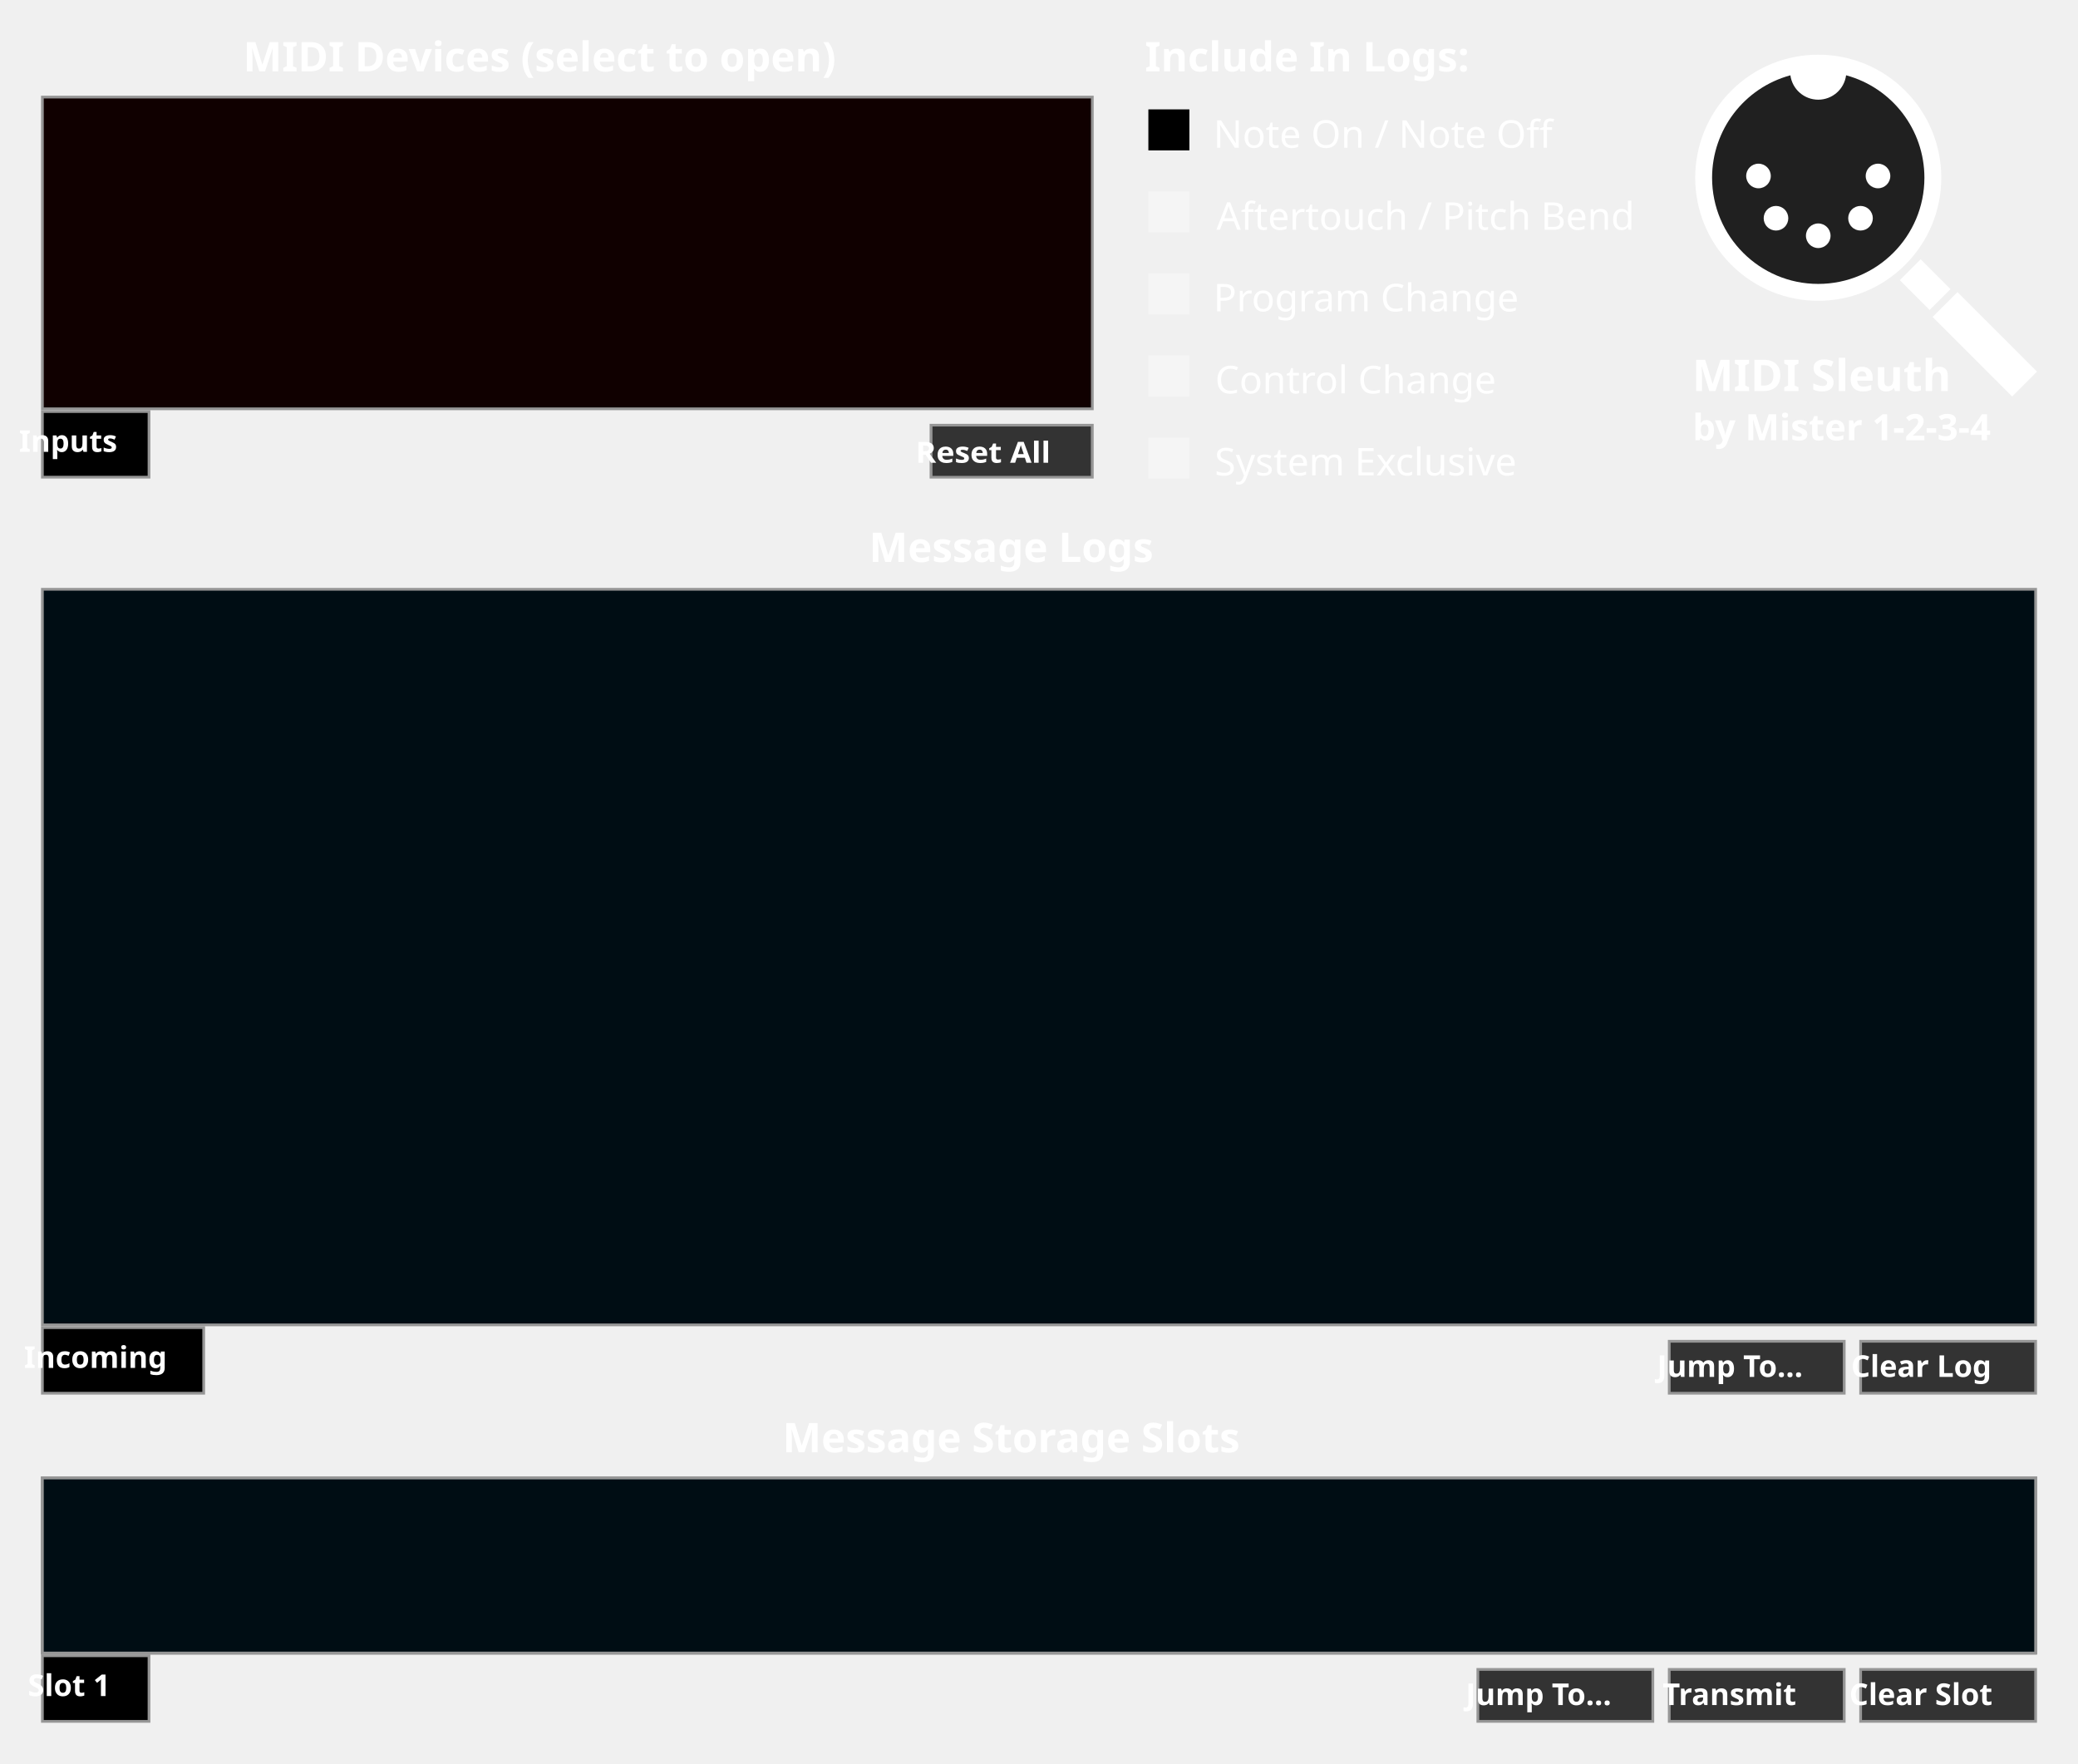
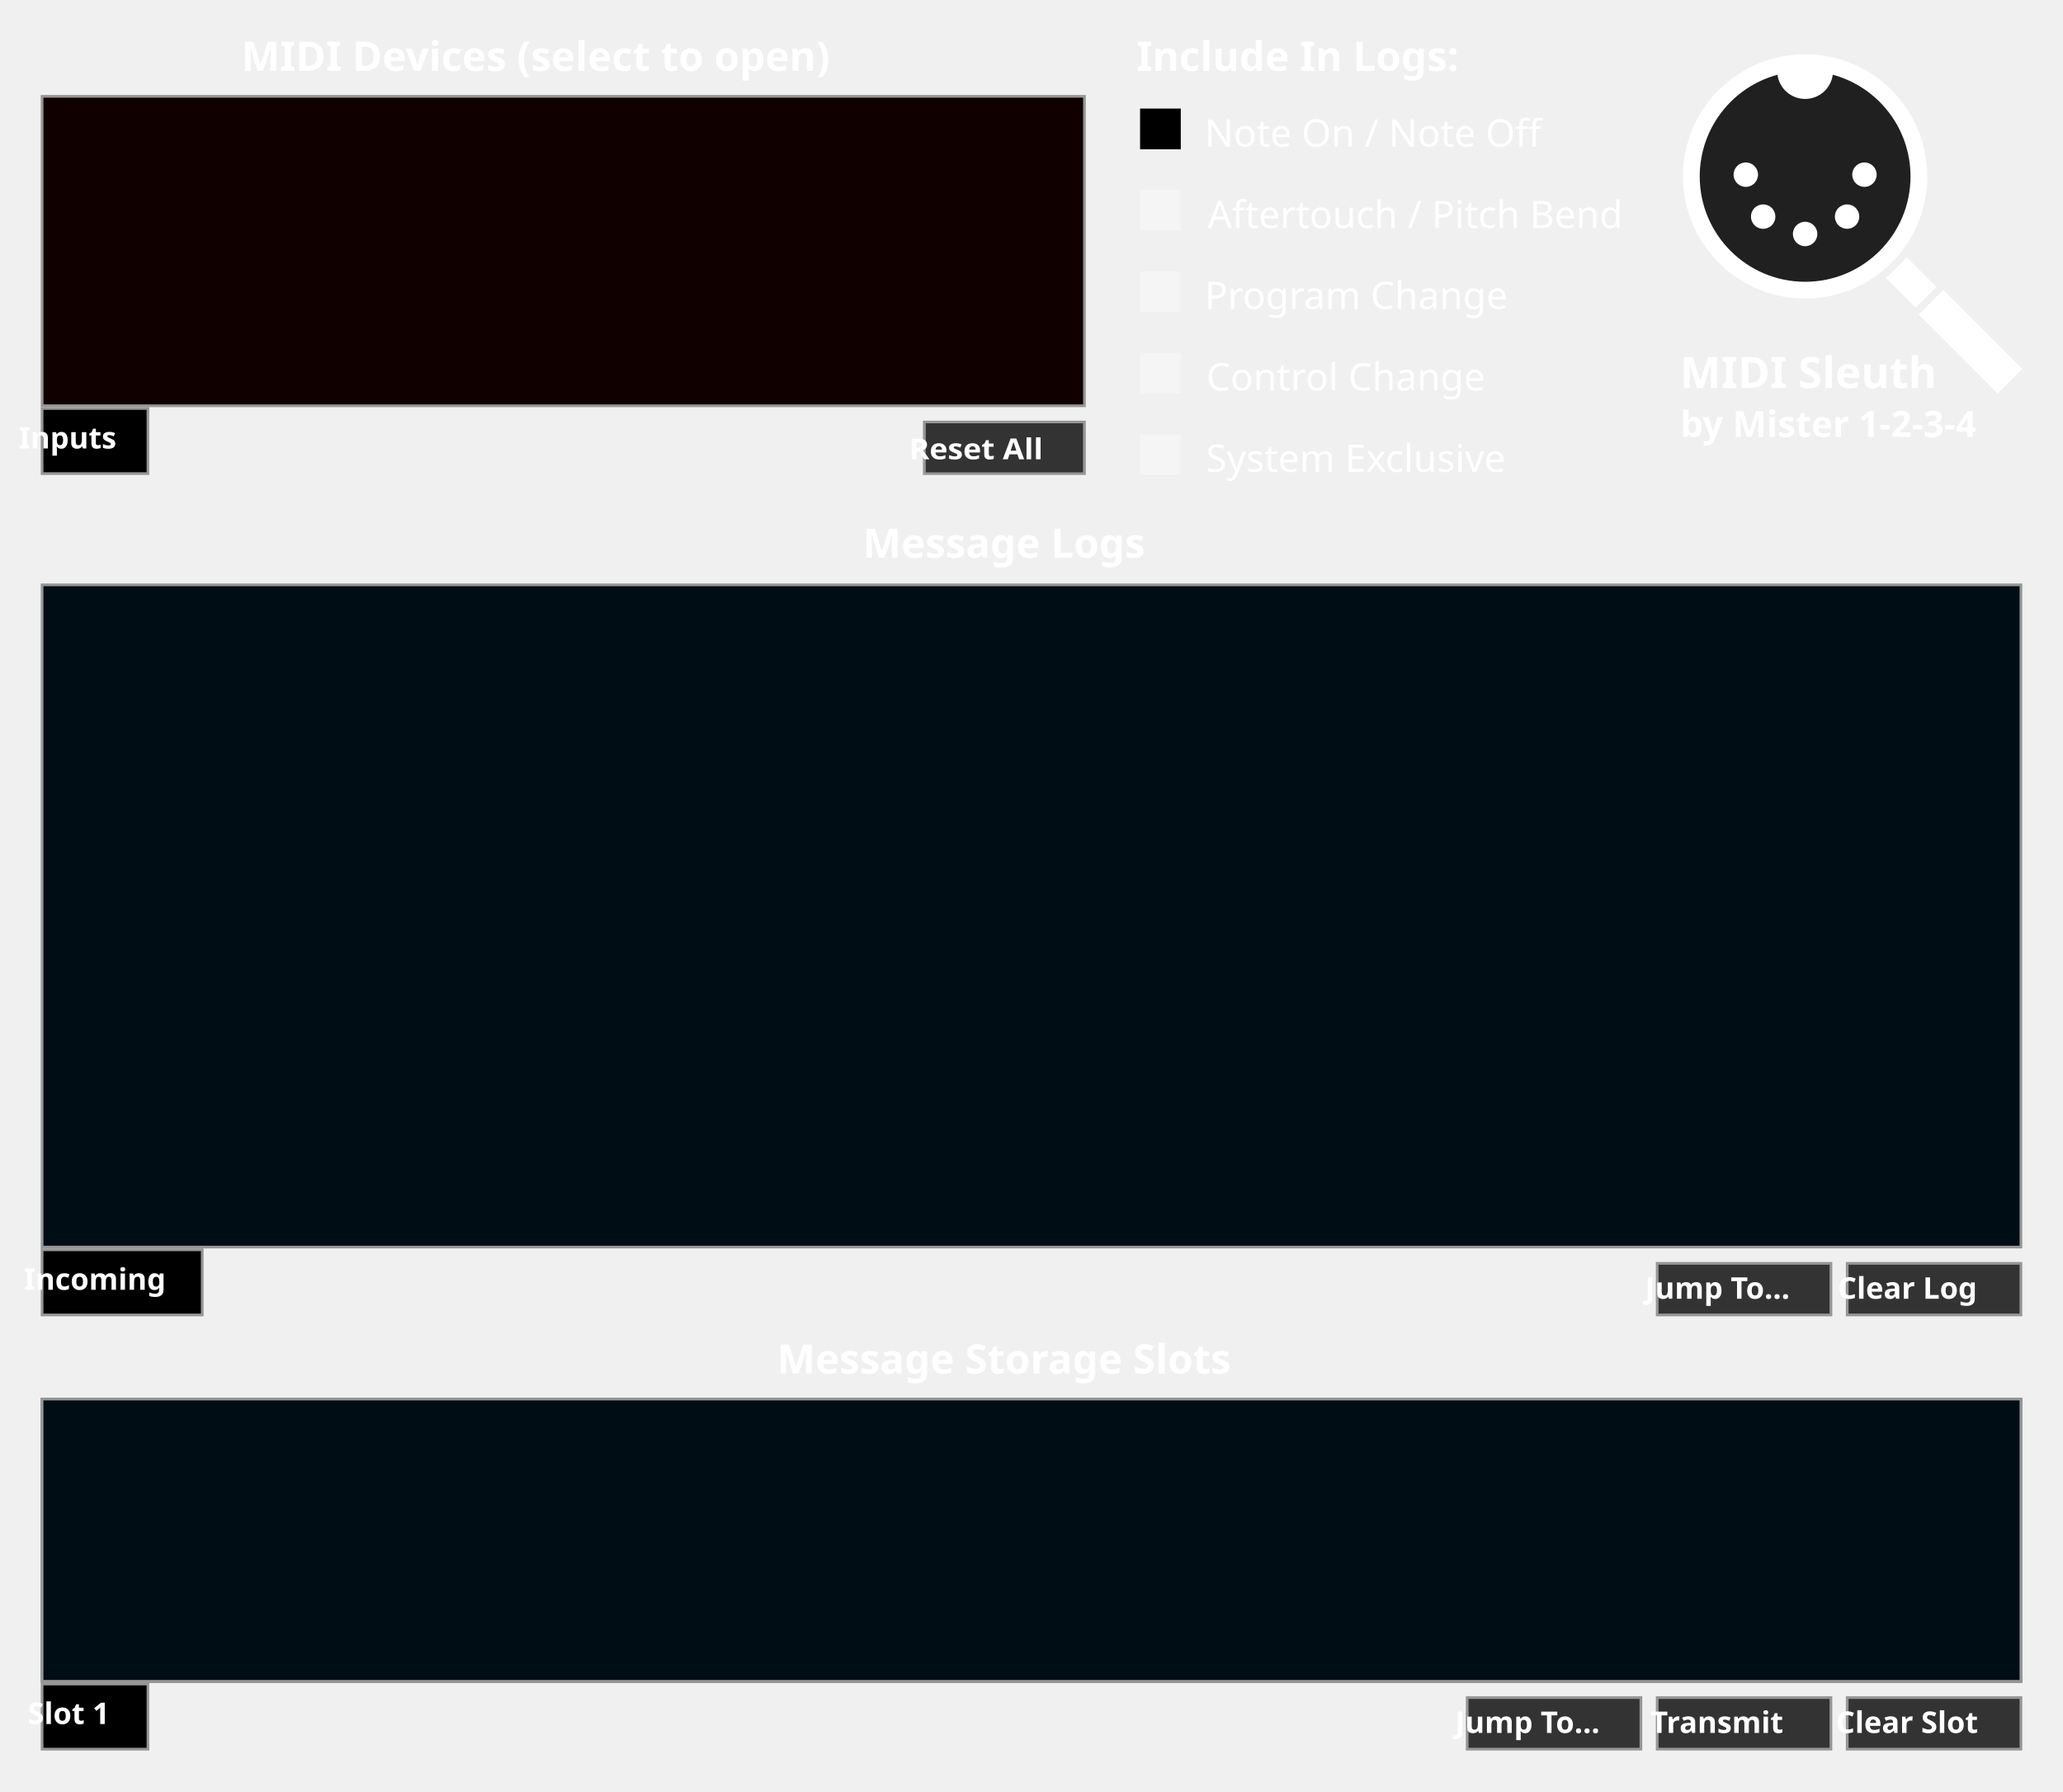
- <svg xmlns="http://www.w3.org/2000/svg" width="760" height="645" viewBox="0 0 760 645" version="1.1" id="svg5">
+ <svg xmlns="http://www.w3.org/2000/svg" width="760" height="660" viewBox="0 0 760 660" version="1.1" id="svg5">
  <defs id="defs2" />
  <g id="layer1">
-     <g id="g11" transform="translate(659,-23.07626)">
+     <g id="g11" transform="translate(659,-8.076478)">
      <rect style="fill:#333333;fill-opacity:1;stroke:#969696;stroke-width:1;stroke-dasharray:none;stroke-opacity:1;paint-order:normal" id="rect11" width="64" height="19" x="21.5" y="633.576" />
      <text xml:space="preserve" style="font-style:normal;font-variant:normal;font-weight:600;font-stretch:normal;font-size:11px;font-family:'Segoe UI';-inkscape-font-specification:'Segoe UI Semi-Bold';font-variant-ligatures:normal;font-variant-caps:normal;font-variant-numeric:normal;font-variant-east-asian:normal;text-align:center;text-anchor:middle;fill:#ffffff;fill-opacity:1;stroke:none;stroke-width:1;stroke-dasharray:none;paint-order:normal" x="53.538" y="646.606" id="text11">
-         <tspan id="tspan11" x="53.538" y="646.606" style="font-style:normal;font-variant:normal;font-weight:600;font-stretch:normal;font-family:'Segoe UI';-inkscape-font-specification:'Segoe UI Semi-Bold';font-variant-ligatures:normal;font-variant-caps:normal;font-variant-numeric:normal;font-variant-east-asian:normal;stroke-width:1;font-size:11px">Clear Slot</tspan>
+         <tspan id="tspan11" x="53.538" y="646.606" style="font-style:normal;font-variant:normal;font-weight:600;font-stretch:normal;font-size:11px;font-family:'Segoe UI';-inkscape-font-specification:'Segoe UI Semi-Bold';font-variant-ligatures:normal;font-variant-caps:normal;font-variant-numeric:normal;font-variant-east-asian:normal;stroke-width:1">Clear Slot</tspan>
      </text>
    </g>
-     <g id="g7" transform="translate(584,-23.07626)">
+     <g id="g7" transform="translate(584,-8.076478)">
      <rect style="fill:#333333;fill-opacity:1;stroke:#969696;stroke-width:1;stroke-dasharray:none;stroke-opacity:1;paint-order:normal" id="rect6" width="64" height="19" x="26.5" y="633.576" />
      <text xml:space="preserve" style="font-style:normal;font-variant:normal;font-weight:600;font-stretch:normal;font-size:11px;font-family:'Segoe UI';-inkscape-font-specification:'Segoe UI Semi-Bold';font-variant-ligatures:normal;font-variant-caps:normal;font-variant-numeric:normal;font-variant-east-asian:normal;text-align:center;text-anchor:middle;fill:#ffffff;fill-opacity:1;stroke:none;stroke-width:1;stroke-dasharray:none;paint-order:normal" x="58.538" y="646.606" id="text7">
-         <tspan id="tspan7" x="58.538" y="646.606" style="font-style:normal;font-variant:normal;font-weight:600;font-stretch:normal;font-family:'Segoe UI';-inkscape-font-specification:'Segoe UI Semi-Bold';font-variant-ligatures:normal;font-variant-caps:normal;font-variant-numeric:normal;font-variant-east-asian:normal;stroke-width:1;font-size:11px">Transmit</tspan>
+         <tspan id="tspan7" x="58.538" y="646.606" style="font-style:normal;font-variant:normal;font-weight:600;font-stretch:normal;font-size:11px;font-family:'Segoe UI';-inkscape-font-specification:'Segoe UI Semi-Bold';font-variant-ligatures:normal;font-variant-caps:normal;font-variant-numeric:normal;font-variant-east-asian:normal;stroke-width:1">Transmit</tspan>
      </text>
    </g>
-     <g id="g8" transform="translate(519,-23.07626)">
+     <g id="g8" transform="translate(519,-8.076478)">
      <rect style="fill:#333333;fill-opacity:1;stroke:#969696;stroke-width:1;stroke-dasharray:none;stroke-opacity:1;paint-order:normal" id="rect7" width="64" height="19" x="21.5" y="633.576" />
      <text xml:space="preserve" style="font-style:normal;font-variant:normal;font-weight:600;font-stretch:normal;font-size:11px;font-family:'Segoe UI';-inkscape-font-specification:'Segoe UI Semi-Bold';font-variant-ligatures:normal;font-variant-caps:normal;font-variant-numeric:normal;font-variant-east-asian:normal;text-align:center;text-anchor:middle;fill:#ffffff;fill-opacity:1;stroke:none;stroke-width:1;stroke-dasharray:none;paint-order:normal" x="53.723" y="646.606" id="text8">
-         <tspan id="tspan8" x="53.723" y="646.606" style="font-style:normal;font-variant:normal;font-weight:600;font-stretch:normal;font-family:'Segoe UI';-inkscape-font-specification:'Segoe UI Semi-Bold';font-variant-ligatures:normal;font-variant-caps:normal;font-variant-numeric:normal;font-variant-east-asian:normal;stroke-width:1;font-size:11px">Jump To...</tspan>
+         <tspan id="tspan8" x="53.723" y="646.606" style="font-style:normal;font-variant:normal;font-weight:600;font-stretch:normal;font-size:11px;font-family:'Segoe UI';-inkscape-font-specification:'Segoe UI Semi-Bold';font-variant-ligatures:normal;font-variant-caps:normal;font-variant-numeric:normal;font-variant-east-asian:normal;stroke-width:1">Jump To...</tspan>
      </text>
    </g>
-     <g id="g9" transform="translate(-5,35.00021)">
+     <g id="g9" transform="translate(-5,50)">
      <rect style="fill:#000000;stroke:#969696;stroke-width:1;stroke-dasharray:none;stroke-opacity:1" id="rect8" width="39" height="24" x="20.5" y="570.5" />
      <text xml:space="preserve" style="font-style:normal;font-variant:normal;font-weight:600;font-stretch:normal;font-size:11px;font-family:'Segoe UI';-inkscape-font-specification:'Segoe UI, Semi-Bold';font-variant-ligatures:normal;font-variant-caps:normal;font-variant-numeric:normal;font-variant-east-asian:normal;text-align:center;text-anchor:middle;fill:#333333;fill-opacity:1;stroke:none;stroke-width:15" x="40.266" y="585.242" id="text9">
        <tspan id="tspan9" x="40.266" y="585.242" style="font-style:normal;font-variant:normal;font-weight:600;font-stretch:normal;font-size:11px;font-family:'Segoe UI';-inkscape-font-specification:'Segoe UI Semi-Bold';font-variant-ligatures:normal;font-variant-caps:normal;font-variant-numeric:normal;font-variant-east-asian:normal;fill:#ffffff">Slot 1</tspan>
      </text>
    </g>
-     <rect style="fill:#100000;fill-opacity:1;stroke:#969696;stroke-width:1;stroke-dasharray:none;stroke-opacity:1;paint-order:normal" id="rect9" width="729" height="64" x="15.5" y="540.5" ry="0" rx="0" />
-     <rect style="display:inline;fill:#120c00;fill-opacity:1;stroke:#969696;stroke-width:1;stroke-dasharray:none;stroke-opacity:1;paint-order:normal" id="rect12" width="729" height="64" x="15.5" y="540.5" ry="0" rx="0" />
-     <rect style="display:inline;fill:#121200;fill-opacity:1;stroke:#969696;stroke-width:1;stroke-dasharray:none;stroke-opacity:1;paint-order:normal" id="rect13" width="729" height="64" x="15.5" y="540.5" ry="0" rx="0" />
-     <rect style="display:inline;fill:#03100f;fill-opacity:1;stroke:#969696;stroke-width:1;stroke-dasharray:none;stroke-opacity:1;paint-order:normal" id="rect14" width="729" height="64" x="15.5" y="540.5" ry="0" rx="0" />
-     <rect style="display:inline;fill:#000d14;fill-opacity:1;stroke:#969696;stroke-width:1;stroke-dasharray:none;stroke-opacity:1;paint-order:normal" id="rect15" width="729" height="64" x="15.5" y="540.5" ry="0" rx="0" />
-     <rect style="fill:none;fill-opacity:1;stroke:none;stroke-width:1;stroke-dasharray:none;paint-order:normal" id="rect10" width="730" height="20" x="15" y="520" />
-     <text xml:space="preserve" style="font-style:normal;font-variant:normal;font-weight:600;font-stretch:normal;font-size:15px;font-family:'Segoe UI';-inkscape-font-specification:'Segoe UI, Semi-Bold';font-variant-ligatures:normal;font-variant-caps:normal;font-variant-numeric:normal;font-variant-east-asian:normal;text-align:center;text-anchor:middle;fill:#ffffff;fill-opacity:1;stroke:none;stroke-width:1;stroke-dasharray:none;paint-order:normal" x="379.604" y="531.104" id="text10">
-       <tspan id="tspan10" x="379.604" y="531.104" style="font-style:normal;font-variant:normal;font-weight:600;font-stretch:normal;font-size:15px;font-family:'Segoe UI';-inkscape-font-specification:'Segoe UI, Semi-Bold';font-variant-ligatures:normal;font-variant-caps:normal;font-variant-numeric:normal;font-variant-east-asian:normal">Message Storage Slots</tspan>
+     <rect style="fill:#100000;fill-opacity:1;stroke:#969696;stroke-width:1;stroke-dasharray:none;stroke-opacity:1;paint-order:normal" id="rect9" width="729" height="104" x="15.5" y="515.5" ry="0" rx="0" />
+     <rect style="display:inline;fill:#120c00;fill-opacity:1;stroke:#969696;stroke-width:1;stroke-dasharray:none;stroke-opacity:1;paint-order:normal" id="rect12" width="729" height="104" x="15.5" y="515.5" ry="0" rx="0" />
+     <rect style="display:inline;fill:#121200;fill-opacity:1;stroke:#969696;stroke-width:1;stroke-dasharray:none;stroke-opacity:1;paint-order:normal" id="rect13" width="729" height="104" x="15.5" y="515.5" ry="0" rx="0" />
+     <rect style="display:inline;fill:#03100f;fill-opacity:1;stroke:#969696;stroke-width:1;stroke-dasharray:none;stroke-opacity:1;paint-order:normal" id="rect14" width="729" height="104" x="15.5" y="515.5" ry="0" rx="0" />
+     <rect style="display:inline;fill:#000d14;fill-opacity:1;stroke:#969696;stroke-width:1;stroke-dasharray:none;stroke-opacity:1;paint-order:normal" id="rect15" width="729" height="104" x="15.5" y="515.5" ry="0" rx="0" />
+     <rect style="fill:none;fill-opacity:1;stroke:none;stroke-width:1;stroke-dasharray:none;paint-order:normal" id="rect10" width="730" height="20" x="15" y="495" />
+     <text xml:space="preserve" style="font-style:normal;font-variant:normal;font-weight:600;font-stretch:normal;font-size:15px;font-family:'Segoe UI';-inkscape-font-specification:'Segoe UI, Semi-Bold';font-variant-ligatures:normal;font-variant-caps:normal;font-variant-numeric:normal;font-variant-east-asian:normal;text-align:center;text-anchor:middle;fill:#ffffff;fill-opacity:1;stroke:none;stroke-width:1;stroke-dasharray:none;paint-order:normal" x="379.604" y="506.104" id="text10">
+       <tspan id="tspan10" x="379.604" y="506.104" style="font-style:normal;font-variant:normal;font-weight:600;font-stretch:normal;font-size:15px;font-family:'Segoe UI';-inkscape-font-specification:'Segoe UI, Semi-Bold';font-variant-ligatures:normal;font-variant-caps:normal;font-variant-numeric:normal;font-variant-east-asian:normal">Message Storage Slots</tspan>
    </text>
-     <g id="g13454" transform="translate(659,-143.0765)">
+     <g id="g13454" transform="translate(659,-168.0765)">
      <rect style="fill:#333333;fill-opacity:1;stroke:#969696;stroke-width:1;stroke-dasharray:none;stroke-opacity:1;paint-order:normal" id="rect13448" width="64" height="19" x="21.5" y="633.576" />
      <text xml:space="preserve" style="font-style:normal;font-variant:normal;font-weight:600;font-stretch:normal;font-size:11px;font-family:'Segoe UI';-inkscape-font-specification:'Segoe UI Semi-Bold';font-variant-ligatures:normal;font-variant-caps:normal;font-variant-numeric:normal;font-variant-east-asian:normal;text-align:center;text-anchor:middle;fill:#ffffff;fill-opacity:1;stroke:none;stroke-width:1;stroke-dasharray:none;paint-order:normal" x="53.69" y="646.606" id="text13452">
-         <tspan id="tspan13450" x="53.69" y="646.606" style="font-style:normal;font-variant:normal;font-weight:600;font-stretch:normal;font-family:'Segoe UI';-inkscape-font-specification:'Segoe UI Semi-Bold';font-variant-ligatures:normal;font-variant-caps:normal;font-variant-numeric:normal;font-variant-east-asian:normal;stroke-width:1;font-size:11px">Clear Log</tspan>
+         <tspan id="tspan13450" x="53.69" y="646.606" style="font-style:normal;font-variant:normal;font-weight:600;font-stretch:normal;font-size:11px;font-family:'Segoe UI';-inkscape-font-specification:'Segoe UI Semi-Bold';font-variant-ligatures:normal;font-variant-caps:normal;font-variant-numeric:normal;font-variant-east-asian:normal;stroke-width:1">Clear Log</tspan>
      </text>
    </g>
-     <g id="g2" transform="translate(589,-143.0765)">
+     <g id="g2" transform="translate(589,-168.0765)">
      <rect style="fill:#333333;fill-opacity:1;stroke:#969696;stroke-width:1;stroke-dasharray:none;stroke-opacity:1;paint-order:normal" id="rect2" width="64" height="19" x="21.5" y="633.576" />
      <text xml:space="preserve" style="font-style:normal;font-variant:normal;font-weight:600;font-stretch:normal;font-size:11px;font-family:'Segoe UI';-inkscape-font-specification:'Segoe UI Semi-Bold';font-variant-ligatures:normal;font-variant-caps:normal;font-variant-numeric:normal;font-variant-east-asian:normal;text-align:center;text-anchor:middle;fill:#ffffff;fill-opacity:1;stroke:none;stroke-width:1;stroke-dasharray:none;paint-order:normal" x="53.723" y="646.606" id="text2">
-         <tspan id="tspan2" x="53.723" y="646.606" style="font-style:normal;font-variant:normal;font-weight:600;font-stretch:normal;font-family:'Segoe UI';-inkscape-font-specification:'Segoe UI Semi-Bold';font-variant-ligatures:normal;font-variant-caps:normal;font-variant-numeric:normal;font-variant-east-asian:normal;stroke-width:1;font-size:11px">Jump To...</tspan>
+         <tspan id="tspan2" x="53.723" y="646.606" style="font-style:normal;font-variant:normal;font-weight:600;font-stretch:normal;font-size:11px;font-family:'Segoe UI';-inkscape-font-specification:'Segoe UI Semi-Bold';font-variant-ligatures:normal;font-variant-caps:normal;font-variant-numeric:normal;font-variant-east-asian:normal;stroke-width:1">Jump To...</tspan>
      </text>
    </g>
-     <g id="g1" transform="translate(-4.999999,-85)">
+     <g id="g1" transform="translate(-4.999999,-110)">
      <rect style="fill:#000000;stroke:#969696;stroke-width:1;stroke-dasharray:none;stroke-opacity:1" id="rect1" width="59" height="24" x="20.5" y="570.5" />
      <text xml:space="preserve" style="font-style:normal;font-variant:normal;font-weight:normal;font-stretch:normal;font-size:11px;font-family:'Segoe UI';-inkscape-font-specification:'Segoe UI';font-variant-ligatures:normal;font-variant-caps:normal;font-variant-numeric:normal;font-variant-east-asian:normal;text-align:center;text-anchor:middle;fill:#333333;fill-opacity:1;stroke:none;stroke-width:15" x="49.941" y="585.242" id="text9516-9">
        <tspan id="tspan9514-4" x="49.941" y="585.242" style="font-style:normal;font-variant:normal;font-weight:600;font-stretch:normal;font-size:11px;font-family:'Segoe UI';-inkscape-font-specification:'Segoe UI Semi-Bold';font-variant-ligatures:normal;font-variant-caps:normal;font-variant-numeric:normal;font-variant-east-asian:normal;fill:#ffffff">Incoming</tspan>
      </text>
    </g>
-     <rect style="fill:#000d14;fill-opacity:1;stroke:#969696;stroke-width:1;stroke-dasharray:none;stroke-opacity:1;paint-order:normal" id="rect16" width="729" height="269" x="15.5" y="215.5" ry="0" rx="0" />
-     <rect style="display:none;fill:#100000;fill-opacity:1;stroke:#969696;stroke-width:1;stroke-dasharray:none;stroke-opacity:1;paint-order:normal" id="rect1901" width="729" height="269" x="15.5" y="215.5" ry="0" rx="0" />
-     <rect style="display:none;fill:#031000;fill-opacity:1;stroke:#969696;stroke-width:1;stroke-dasharray:none;stroke-opacity:1;paint-order:normal" id="rect4" width="729" height="269" x="15.5" y="215.5" ry="0" rx="0" />
+     <rect style="fill:#000d14;fill-opacity:1;stroke:#969696;stroke-width:1;stroke-dasharray:none;stroke-opacity:1;paint-order:normal" id="rect16" width="729" height="244" x="15.5" y="215.5" ry="0" rx="0" />
+     <rect style="display:none;fill:#100000;fill-opacity:1;stroke:#969696;stroke-width:1;stroke-dasharray:none;stroke-opacity:1;paint-order:normal" id="rect1901" width="729" height="244" x="15.5" y="215.5" ry="0" rx="0" />
+     <rect style="display:none;fill:#031000;fill-opacity:1;stroke:#969696;stroke-width:1;stroke-dasharray:none;stroke-opacity:1;paint-order:normal" id="rect4" width="729" height="244" x="15.5" y="215.5" ry="0" rx="0" />
    <rect style="fill:none;fill-opacity:1;stroke:none;stroke-width:1;stroke-dasharray:none;paint-order:normal" id="rect5" width="730" height="20" x="15" y="195" />
    <text xml:space="preserve" style="font-style:normal;font-variant:normal;font-weight:600;font-stretch:normal;font-size:15px;font-family:'Segoe UI';-inkscape-font-specification:'Segoe UI, Semi-Bold';font-variant-ligatures:normal;font-variant-caps:normal;font-variant-numeric:normal;font-variant-east-asian:normal;text-align:center;text-anchor:middle;fill:#ffffff;fill-opacity:1;stroke:none;stroke-width:1;stroke-dasharray:none;paint-order:normal" x="379.604" y="205.503" id="text6">
      <tspan id="tspan6" x="379.604" y="205.503" style="font-style:normal;font-variant:normal;font-weight:600;font-stretch:normal;font-size:15px;font-family:'Segoe UI';-inkscape-font-specification:'Segoe UI, Semi-Bold';font-variant-ligatures:normal;font-variant-caps:normal;font-variant-numeric:normal;font-variant-east-asian:normal">Message Logs</tspan>
    </text>
    <g id="g10381" transform="translate(-245.5062,-107)">
      <rect style="fill:#ffffff;fill-opacity:0.329;stroke:none;stroke-width:10.902" id="rect10368" width="15" height="15" x="665.506" y="267" ry="0" />
      <text xml:space="preserve" style="font-style:normal;font-variant:normal;font-weight:normal;font-stretch:normal;font-size:14px;font-family:'Segoe UI';-inkscape-font-specification:'Segoe UI';font-variant-ligatures:normal;font-variant-caps:normal;font-variant-numeric:normal;font-variant-east-asian:normal;fill:#333333;fill-opacity:1;stroke:none;stroke-width:15" x="689.754" y="280.857" id="text10372">
        <tspan x="689.754" y="280.857" style="font-style:normal;font-variant:normal;font-weight:normal;font-stretch:normal;font-size:14px;font-family:'Segoe UI';-inkscape-font-specification:'Segoe UI';font-variant-ligatures:normal;font-variant-caps:normal;font-variant-numeric:normal;font-variant-east-asian:normal;fill:#ffffff" id="tspan10374">System Exclusive</tspan>
      </text>
    </g>
    <g id="g10402" transform="translate(-106.574,-137)">
      <rect style="fill:#ffffff;fill-opacity:0.329;stroke:none;stroke-width:10.902" id="rect10362" width="15" height="15" x="526.574" y="267" ry="0" />
      <text xml:space="preserve" style="font-style:normal;font-variant:normal;font-weight:normal;font-stretch:normal;font-size:14px;font-family:'Segoe UI';-inkscape-font-specification:'Segoe UI';font-variant-ligatures:normal;font-variant-caps:normal;font-variant-numeric:normal;font-variant-east-asian:normal;fill:#333333;fill-opacity:1;stroke:none;stroke-width:15" x="550.986" y="280.857" id="text10366">
        <tspan id="tspan10364" x="550.986" y="280.857" style="font-style:normal;font-variant:normal;font-weight:normal;font-stretch:normal;font-size:14px;font-family:'Segoe UI';-inkscape-font-specification:'Segoe UI';font-variant-ligatures:normal;font-variant-caps:normal;font-variant-numeric:normal;font-variant-east-asian:normal;fill:#ffffff">Control Change</tspan>
      </text>
    </g>
    <g id="g10397" transform="translate(37.49956,-167)">
      <rect style="fill:#ffffff;fill-opacity:0.329;stroke:none;stroke-width:10.902" id="rect10356" width="15" height="15" x="382.5" y="267" ry="0" />
      <text xml:space="preserve" style="font-style:normal;font-variant:normal;font-weight:normal;font-stretch:normal;font-size:14px;font-family:'Segoe UI';-inkscape-font-specification:'Segoe UI';font-variant-ligatures:normal;font-variant-caps:normal;font-variant-numeric:normal;font-variant-east-asian:normal;fill:#333333;fill-opacity:1;stroke:none;stroke-width:15" x="406.29" y="280.857" id="text10360">
        <tspan id="tspan10358" x="406.29" y="280.857" style="font-style:normal;font-variant:normal;font-weight:normal;font-stretch:normal;font-size:14px;font-family:'Segoe UI';-inkscape-font-specification:'Segoe UI';font-variant-ligatures:normal;font-variant-caps:normal;font-variant-numeric:normal;font-variant-east-asian:normal;fill:#ffffff">Program Change</tspan>
      </text>
    </g>
    <g id="g10392" transform="translate(220.2233,-197)">
      <rect style="fill:#ffffff;fill-opacity:0.33;stroke:none;stroke-width:10.902" id="rect10350" width="15" height="15" x="199.776" y="267" ry="0" />
      <text xml:space="preserve" style="font-style:normal;font-variant:normal;font-weight:normal;font-stretch:normal;font-size:14px;font-family:'Segoe UI';-inkscape-font-specification:'Segoe UI';font-variant-ligatures:normal;font-variant-caps:normal;font-variant-numeric:normal;font-variant-east-asian:normal;fill:#333333;fill-opacity:1;stroke:none;stroke-width:15" x="224.66" y="281.029" id="text10354">
        <tspan id="tspan10352" x="224.66" y="281.029" style="font-style:normal;font-variant:normal;font-weight:normal;font-stretch:normal;font-size:14px;font-family:'Segoe UI';-inkscape-font-specification:'Segoe UI';font-variant-ligatures:normal;font-variant-caps:normal;font-variant-numeric:normal;font-variant-east-asian:normal;fill:#ffffff">Aftertouch / Pitch Bend</tspan>
      </text>
    </g>
    <g id="g10387" transform="translate(334.9996,-226.9998)">
      <rect style="fill:#000000;fill-opacity:1;stroke:none;stroke-width:10.902" id="rect3451" width="15" height="15" x="85" y="267" ry="0" />
      <text xml:space="preserve" style="font-style:normal;font-variant:normal;font-weight:normal;font-stretch:normal;font-size:14px;font-family:'Segoe UI';-inkscape-font-specification:'Segoe UI';font-variant-ligatures:normal;font-variant-caps:normal;font-variant-numeric:normal;font-variant-east-asian:normal;fill:#333333;fill-opacity:1;stroke:none;stroke-width:15" x="108.79" y="281.029" id="text10348">
        <tspan id="tspan10346" x="108.79" y="281.029" style="font-style:normal;font-variant:normal;font-weight:normal;font-stretch:normal;font-size:14px;font-family:'Segoe UI';-inkscape-font-specification:'Segoe UI';font-variant-ligatures:normal;font-variant-caps:normal;font-variant-numeric:normal;font-variant-east-asian:normal;fill:#ffffff">Note On / Note Off</tspan>
      </text>
    </g>
    <text xml:space="preserve" style="font-style:normal;font-variant:normal;font-weight:600;font-stretch:normal;font-size:15px;font-family:'Segoe UI';-inkscape-font-specification:'Segoe UI, Semi-Bold';font-variant-ligatures:normal;font-variant-caps:normal;font-variant-numeric:normal;font-variant-east-asian:normal;fill:#333333;fill-opacity:1;stroke:none;stroke-width:15" x="418.711" y="26.104" id="text9516">
      <tspan x="418.711" y="26.104" style="font-style:normal;font-variant:normal;font-weight:600;font-stretch:normal;font-size:15px;font-family:'Segoe UI';-inkscape-font-specification:'Segoe UI, Semi-Bold';font-variant-ligatures:normal;font-variant-caps:normal;font-variant-numeric:normal;font-variant-east-asian:normal;fill:#ffffff" id="tspan1">Include In Logs:</tspan>
    </text>
    <g id="g13446" transform="matrix(1.072032,0,0,1,299.6056,-448)" style="stroke-width:0.966">
      <rect style="fill:#333333;fill-opacity:1;stroke:#969696;stroke-width:0.966;stroke-dasharray:none;stroke-opacity:1;paint-order:normal" id="rect14996-6" width="55.003" height="19.034" x="38.163" y="603.483" />
      <text xml:space="preserve" style="font-style:normal;font-variant:normal;font-weight:600;font-stretch:normal;font-size:10.624px;font-family:'Segoe UI';-inkscape-font-specification:'Segoe UI Semi-Bold';font-variant-ligatures:normal;font-variant-caps:normal;font-variant-numeric:normal;font-variant-east-asian:normal;text-align:center;text-anchor:middle;fill:#ffffff;fill-opacity:1;stroke:none;stroke-width:0.966;stroke-dasharray:none;paint-order:normal" x="65.591" y="617.222" id="text10022-1-1">
-         <tspan id="tspan10020-8-2" x="65.591" y="617.222" style="font-style:normal;font-variant:normal;font-weight:600;font-stretch:normal;font-family:'Segoe UI';-inkscape-font-specification:'Segoe UI Semi-Bold';font-variant-ligatures:normal;font-variant-caps:normal;font-variant-numeric:normal;font-variant-east-asian:normal;stroke-width:0.966;font-size:10.624px">Reset All</tspan>
+         <tspan id="tspan10020-8-2" x="65.591" y="617.222" style="font-style:normal;font-variant:normal;font-weight:600;font-stretch:normal;font-size:10.624px;font-family:'Segoe UI';-inkscape-font-specification:'Segoe UI Semi-Bold';font-variant-ligatures:normal;font-variant-caps:normal;font-variant-numeric:normal;font-variant-east-asian:normal;stroke-width:0.966">Reset All</tspan>
      </text>
    </g>
    <g id="g1-4" transform="translate(-4.999999,-420)">
      <rect style="fill:#000000;stroke:#969696;stroke-width:1;stroke-dasharray:none;stroke-opacity:1" id="rect1-5" width="39" height="24" x="20.5" y="570.5" />
      <text xml:space="preserve" style="font-style:normal;font-variant:normal;font-weight:normal;font-stretch:normal;font-size:11px;font-family:'Segoe UI';-inkscape-font-specification:'Segoe UI';font-variant-ligatures:normal;font-variant-caps:normal;font-variant-numeric:normal;font-variant-east-asian:normal;text-align:center;text-anchor:middle;fill:#333333;fill-opacity:1;stroke:none;stroke-width:15" x="39.933" y="585.242" id="text9516-9-9">
        <tspan id="tspan9514-4-4" x="39.933" y="585.242" style="font-style:normal;font-variant:normal;font-weight:600;font-stretch:normal;font-size:11px;font-family:'Segoe UI';-inkscape-font-specification:'Segoe UI Semi-Bold';font-variant-ligatures:normal;font-variant-caps:normal;font-variant-numeric:normal;font-variant-east-asian:normal;fill:#ffffff">Inputs</tspan>
      </text>
    </g>
    <rect style="display:inline;fill:#100000;fill-opacity:1;stroke:#969696;stroke-width:1;stroke-dasharray:none;stroke-opacity:1;paint-order:normal" id="rect6525" width="384" height="114" x="15.5" y="35.5" ry="0" rx="0" />
    <rect style="display:none;fill:#031000;fill-opacity:1;stroke:#969696;stroke-width:1;stroke-dasharray:none;stroke-opacity:1;paint-order:normal" id="rect3" width="384" height="114" x="15.5" y="35.5" ry="0" rx="0" />
    <rect style="fill:none;fill-opacity:1;stroke:none;stroke-width:1;stroke-dasharray:none;paint-order:normal" id="rect7566" width="385" height="20" x="15" y="15" />
    <text xml:space="preserve" style="font-style:normal;font-variant:normal;font-weight:600;font-stretch:normal;font-size:15px;font-family:'Segoe UI';-inkscape-font-specification:'Segoe UI, Semi-Bold';font-variant-ligatures:normal;font-variant-caps:normal;font-variant-numeric:normal;font-variant-east-asian:normal;text-align:center;text-anchor:middle;fill:#ffffff;fill-opacity:1;stroke:none;stroke-width:1;stroke-dasharray:none;paint-order:normal" x="207.104" y="26.104" id="text6581">
      <tspan id="tspan6579" x="207.104" y="26.104" style="font-style:normal;font-variant:normal;font-weight:600;font-stretch:normal;font-size:15px;font-family:'Segoe UI';-inkscape-font-specification:'Segoe UI, Semi-Bold';font-variant-ligatures:normal;font-variant-caps:normal;font-variant-numeric:normal;font-variant-east-asian:normal">MIDI Devices (select to open)</tspan>
    </text>
    <g id="g30221" transform="matrix(0.514269,0,0,0.514269,614.8574,14.85731)" style="stroke-width:1.75">
      <circle style="fill:#ffffff;fill-opacity:1;stroke:none;stroke-width:7.051;stroke-dasharray:none;stroke-opacity:1" id="path17494" cx="137.886" cy="-4.7507547e-06" r="87.5" transform="rotate(45)" />
      <rect style="fill:#ffffff;stroke:none;stroke-width:5.329;stroke-dasharray:none;stroke-opacity:1" id="rect19000" width="30" height="21" x="230.386" y="-10.5" transform="rotate(45)" />
      <rect style="fill:#ffffff;stroke:none;stroke-width:9.494;stroke-dasharray:none;stroke-opacity:1" id="rect19000-7" width="80" height="25" x="265.386" y="-12.5" transform="rotate(45)" />
      <path id="circle21273" style="fill:#202020;fill-opacity:1;stroke:none;stroke-width:6.084;stroke-dasharray:none;stroke-opacity:1" d="M 117.311,24.646 A 20,20 0 0 1 97.5,42 20,20 0 0 1 77.69,24.656 75.5,75.5 0 0 0 22,97.5 75.5,75.5 0 0 0 97.5,173 75.5,75.5 0 0 0 173,97.5 75.5,75.5 0 0 0 117.311,24.646 Z" />
      <circle style="fill:#ffffff;fill-opacity:1;stroke:none;stroke-width:11.047;stroke-dasharray:none;stroke-opacity:1" id="path24989" cx="97.5" cy="138.75" r="8.75" />
      <circle style="fill:#ffffff;fill-opacity:1;stroke:none;stroke-width:11.047;stroke-dasharray:none;stroke-opacity:1" id="circle25023" cx="137.002" cy="41.616" r="8.75" transform="rotate(45)" />
      <circle style="fill:#ffffff;fill-opacity:1;stroke:none;stroke-width:11.047;stroke-dasharray:none;stroke-opacity:1" id="circle25027" cx="96.25" cy="-55" transform="rotate(90)" r="8.75" />
      <circle style="fill:#ffffff;fill-opacity:1;stroke:none;stroke-width:11.047;stroke-dasharray:none;stroke-opacity:1" id="circle25031" cx="0.884" cy="179.502" r="8.75" transform="rotate(-45)" />
      <circle style="fill:#ffffff;fill-opacity:1;stroke:none;stroke-width:11.047;stroke-dasharray:none;stroke-opacity:1" id="circle25035" cx="-96.25" cy="140" r="8.75" transform="rotate(-90)" />
    </g>
    <text xml:space="preserve" style="font-style:normal;font-variant:normal;font-weight:900;font-stretch:normal;font-size:16px;font-family:'Segoe UI';-inkscape-font-specification:'Segoe UI, Heavy';font-variant-ligatures:normal;font-variant-caps:normal;font-variant-numeric:normal;font-variant-east-asian:normal;writing-mode:lr-tb;direction:ltr;fill:#ffffff;fill-opacity:1;stroke:none;stroke-width:1;stroke-dasharray:none;stroke-opacity:1" x="619.027" y="161" id="text5">
      <tspan id="tspan5" x="619.027" y="161" style="font-style:normal;font-variant:normal;font-weight:600;font-stretch:normal;font-size:13.333px;font-family:Sans;-inkscape-font-specification:'Sans, Semi-Bold';font-variant-ligatures:normal;font-variant-caps:normal;font-variant-numeric:normal;font-variant-east-asian:normal">by Mister 1-2-3-4</tspan>
    </text>
    <text xml:space="preserve" style="font-style:normal;font-variant:normal;font-weight:900;font-stretch:normal;font-size:16px;font-family:'Segoe UI';-inkscape-font-specification:'Segoe UI, Heavy';font-variant-ligatures:normal;font-variant-caps:normal;font-variant-numeric:normal;font-variant-east-asian:normal;text-align:start;writing-mode:lr-tb;direction:ltr;text-anchor:start;fill:#141414;fill-opacity:1;stroke:#969696;stroke-width:1;stroke-dasharray:none;stroke-opacity:1" x="618.898" y="143" id="text3">
      <tspan x="618.898" y="143" id="tspan4" style="font-style:normal;font-variant:normal;font-weight:900;font-stretch:normal;font-size:16px;font-family:'Segoe UI';-inkscape-font-specification:'Segoe UI, Heavy';font-variant-ligatures:normal;font-variant-caps:normal;font-variant-numeric:normal;font-variant-east-asian:normal;fill:#ffffff;fill-opacity:1;stroke:none">MIDI Sleuth</tspan>
    </text>
  </g>
</svg>
